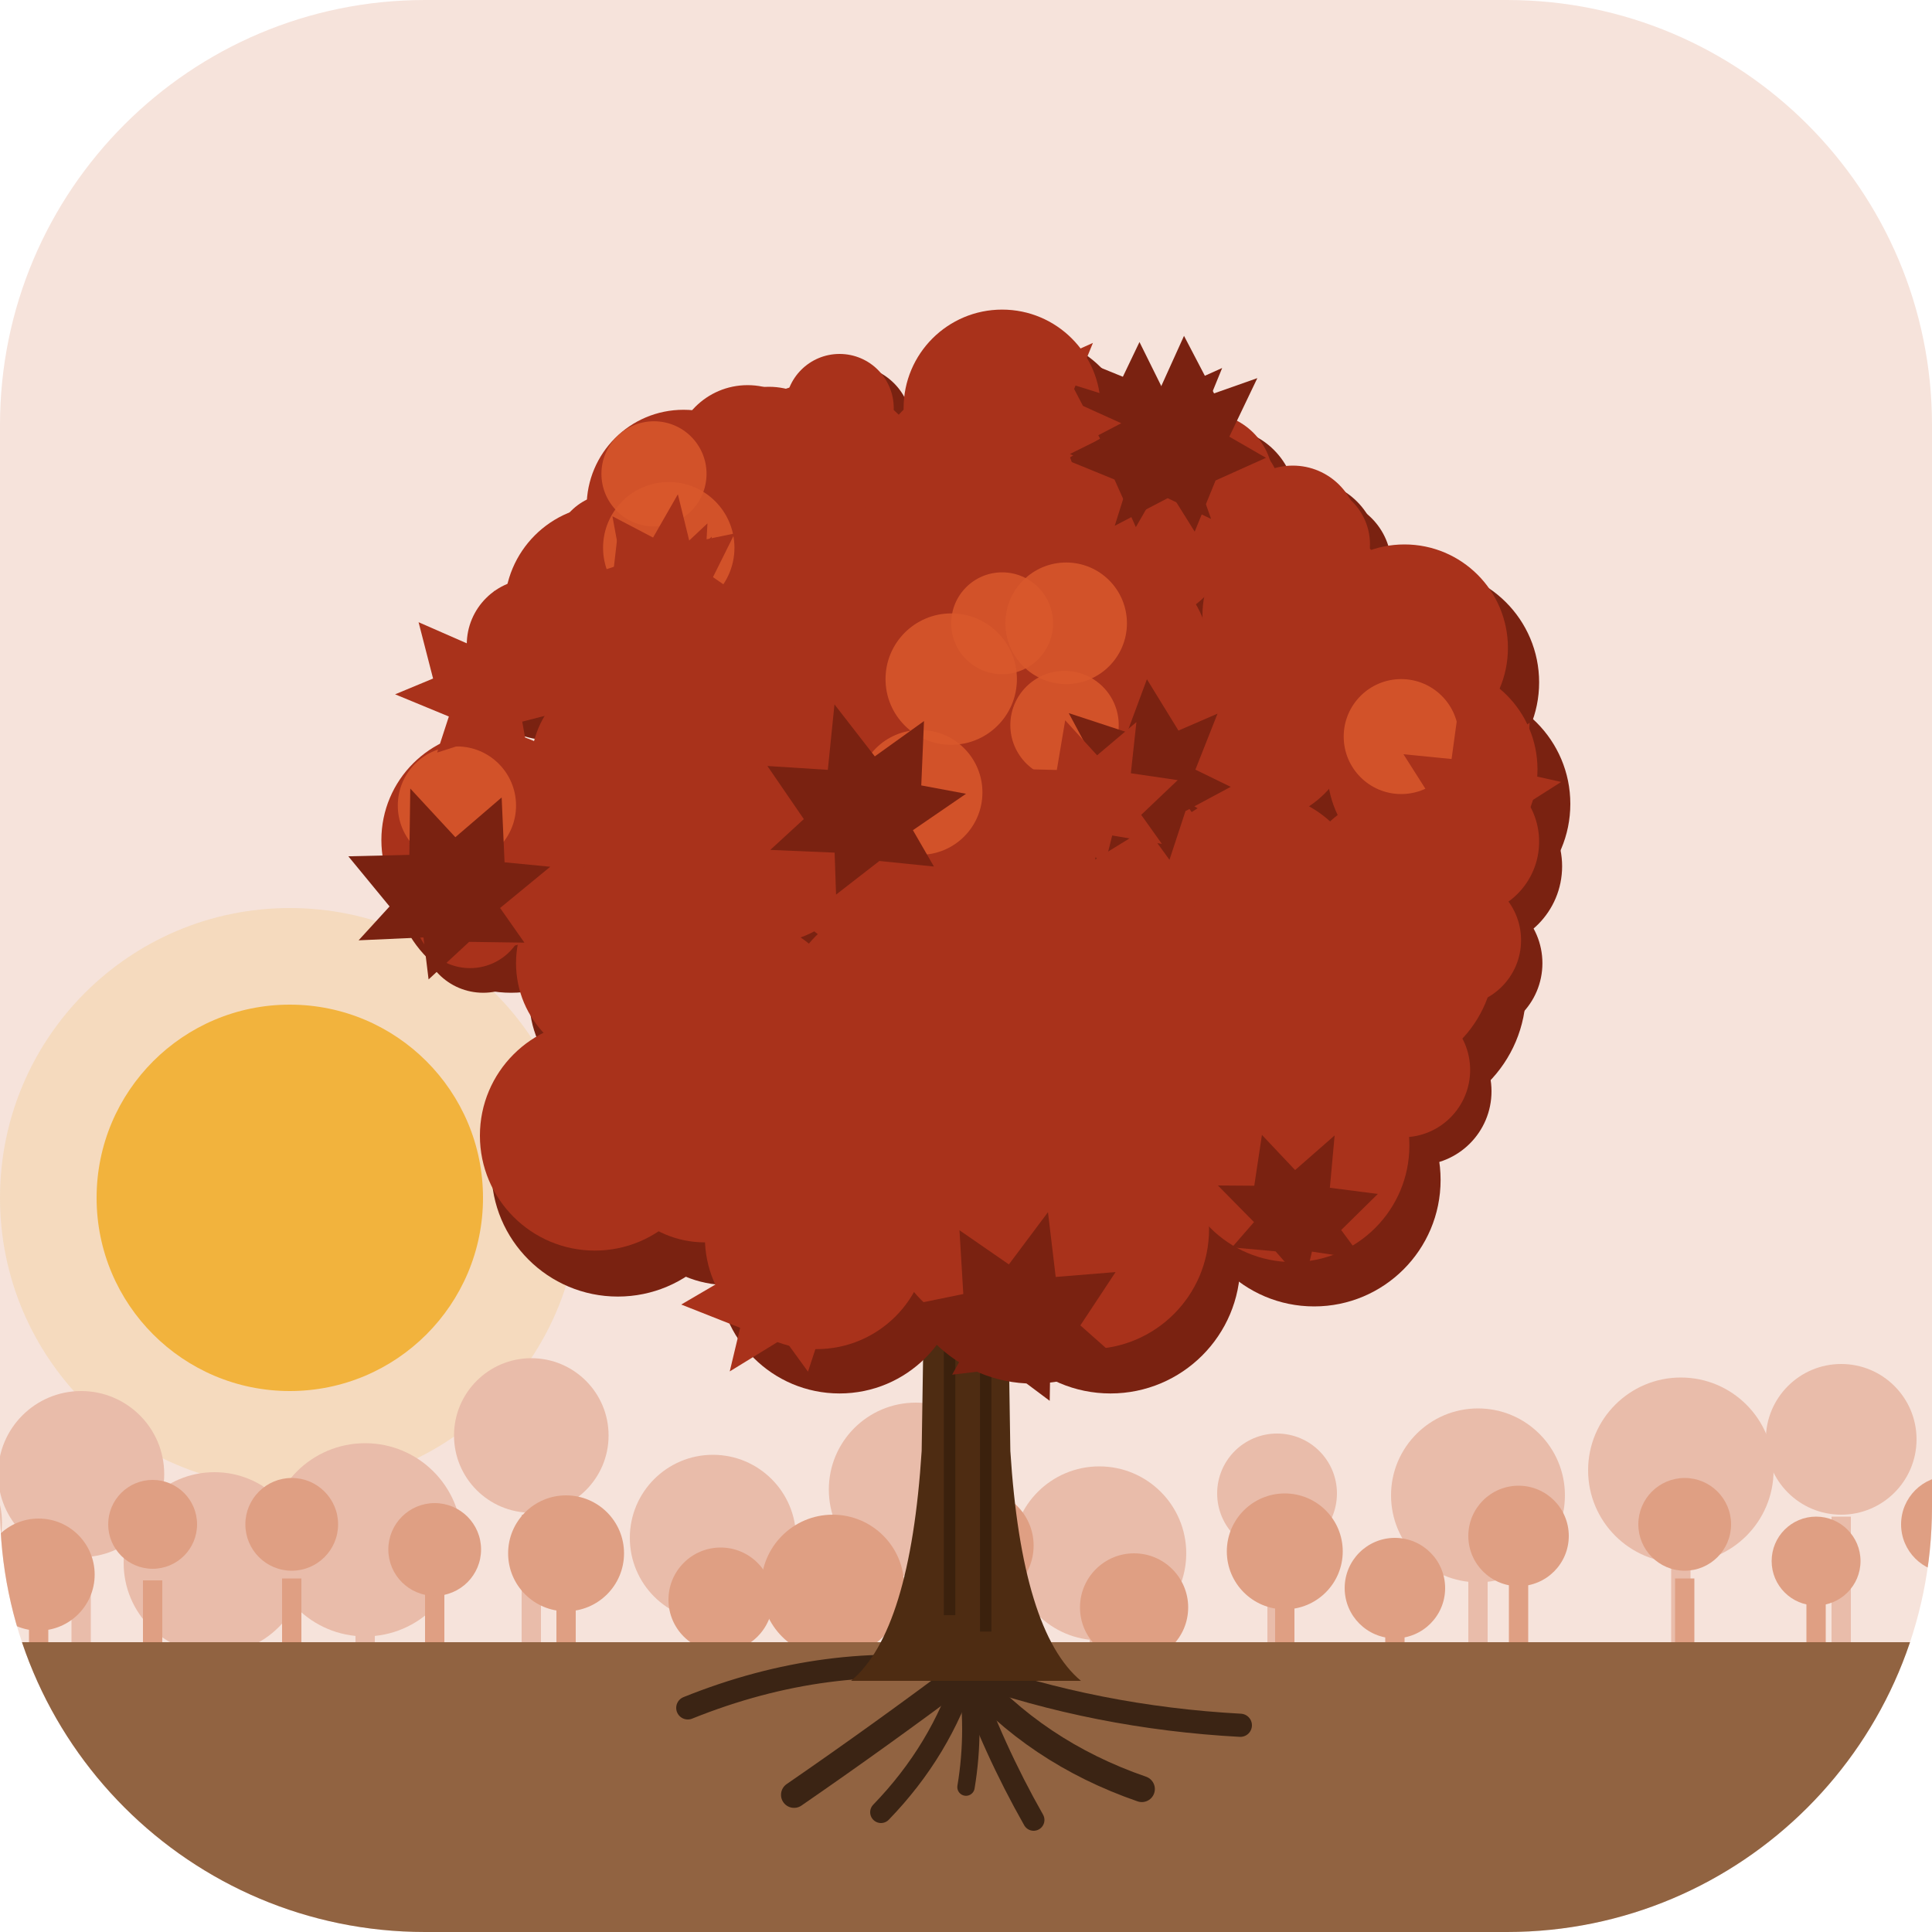
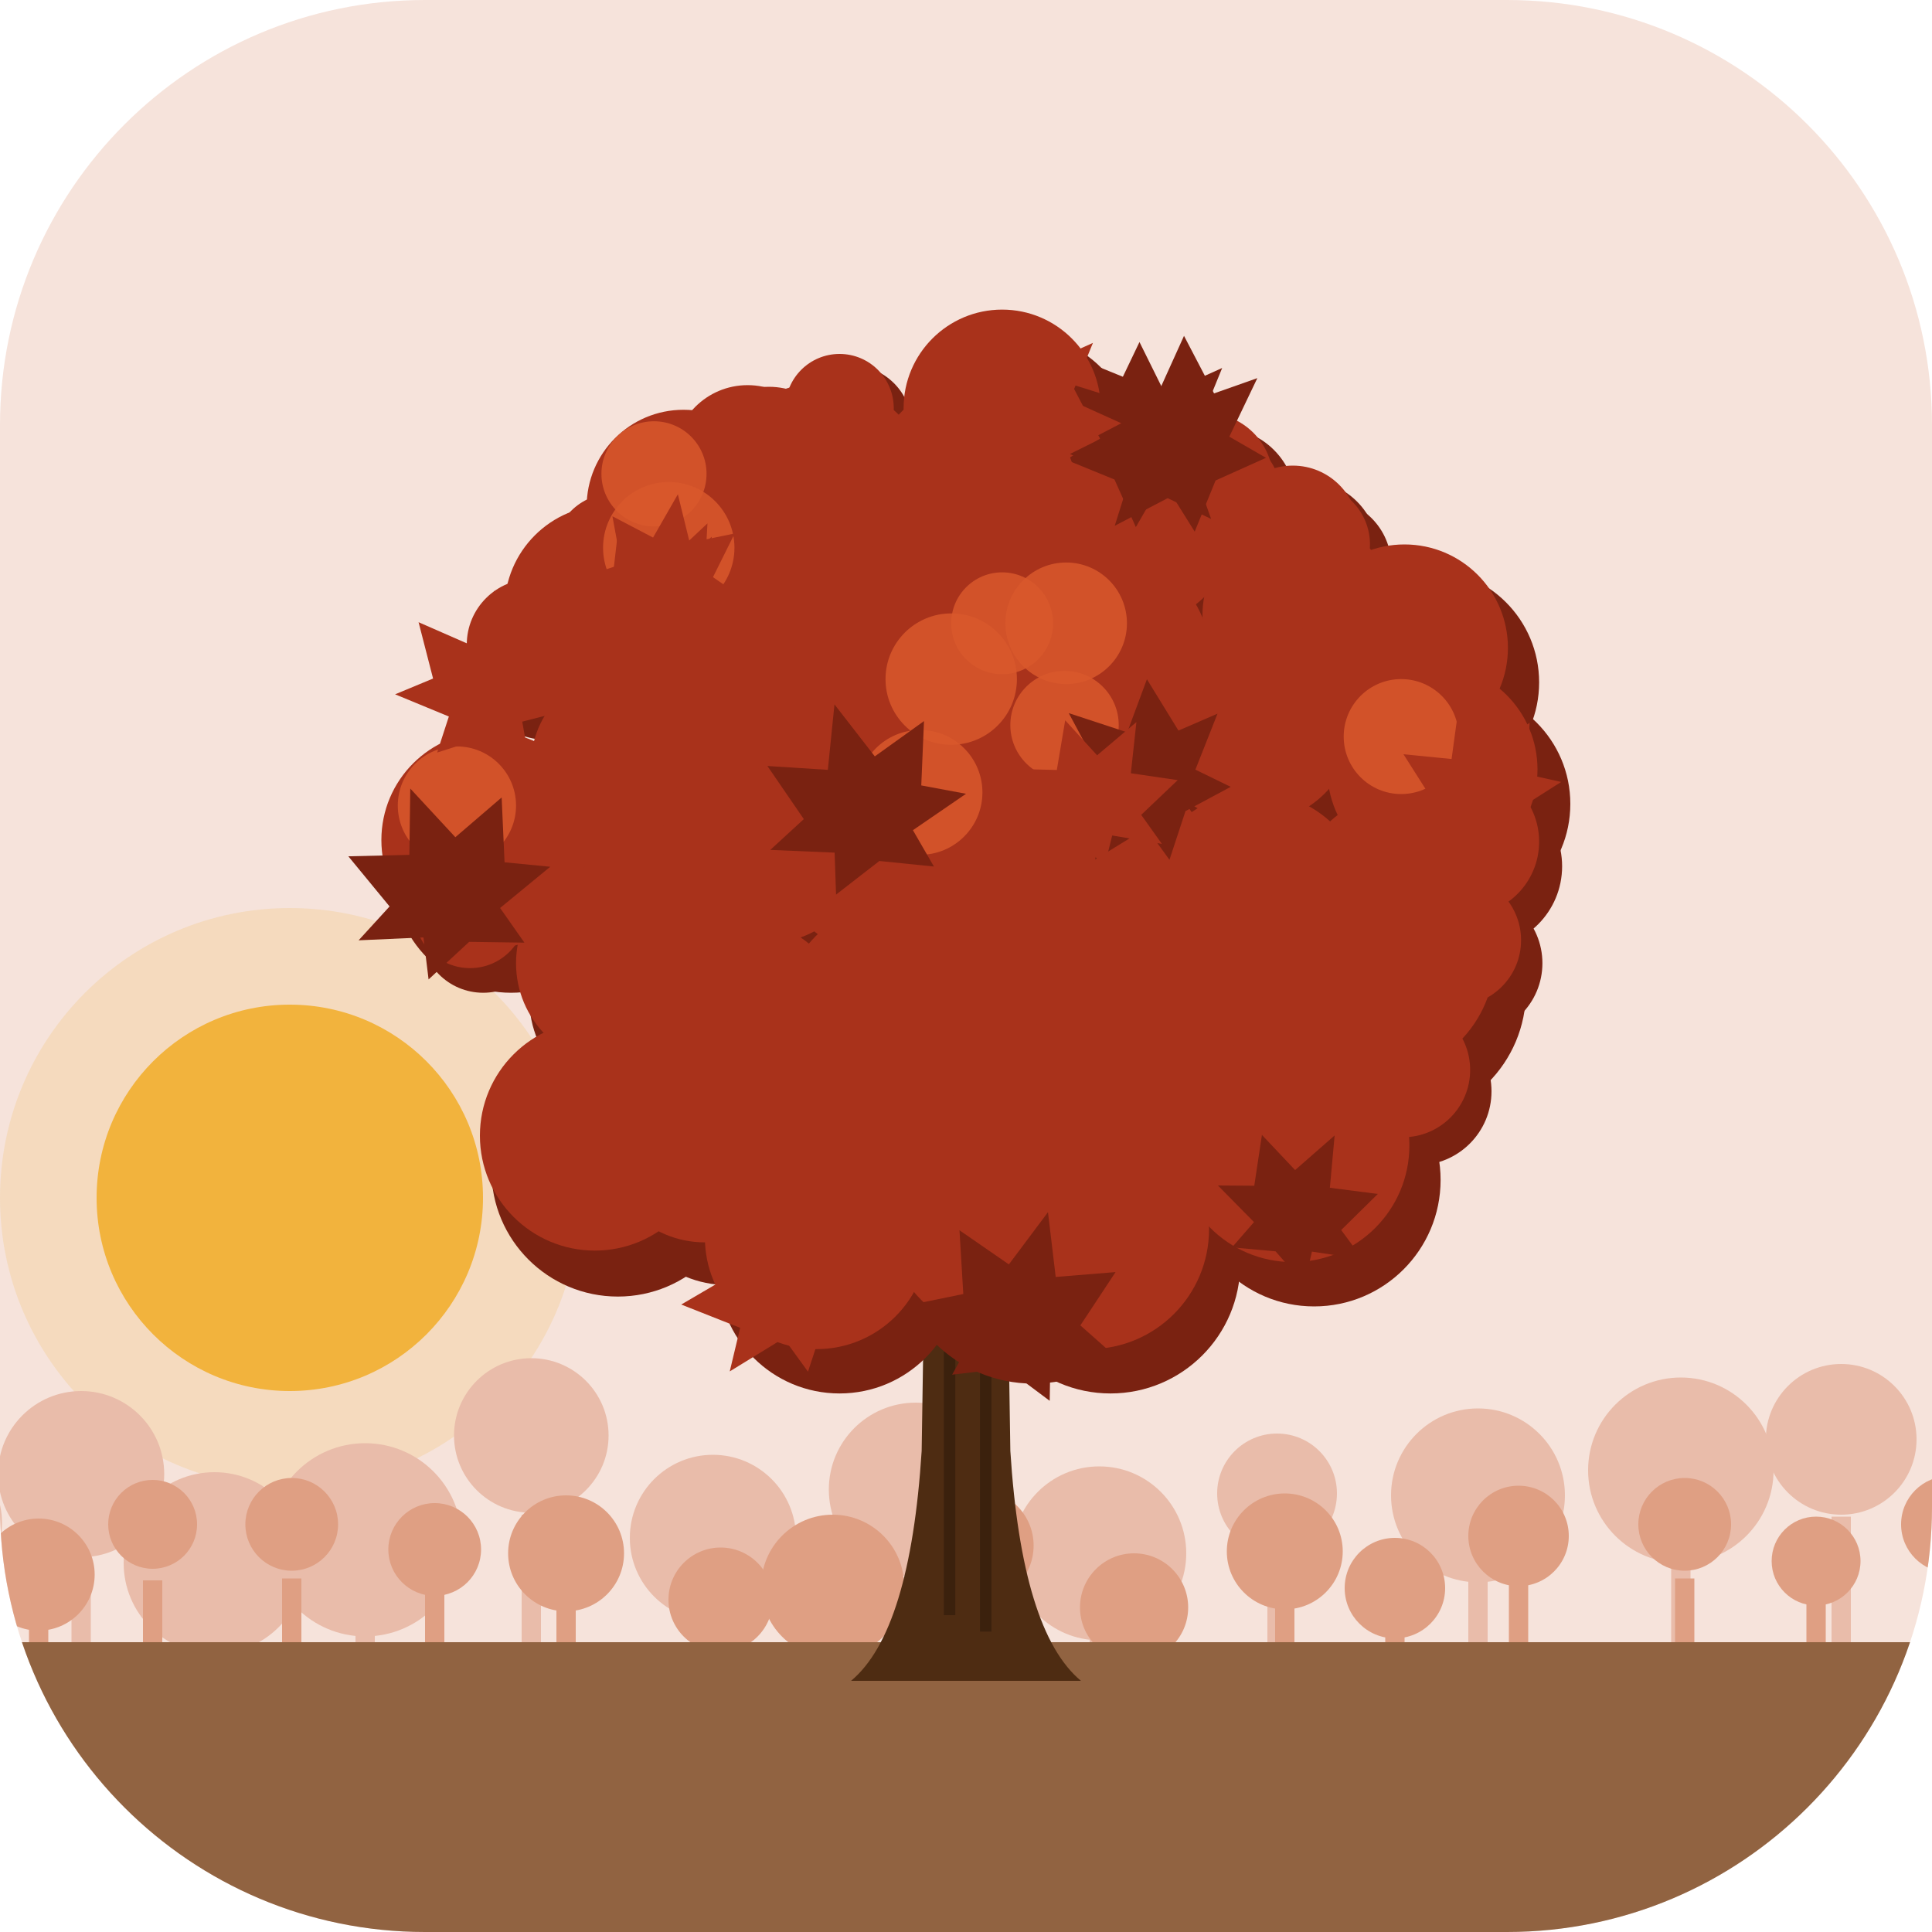
<svg xmlns="http://www.w3.org/2000/svg" role="img" aria-label="Maple mark" width="96" height="96" viewBox="0 0 100 100" aria-hidden="true">
  <defs>
    <clipPath id="tmaple96">
      <rect width="100" height="100" rx="22" />
    </clipPath>
  </defs>
  <g clip-path="url(#tmaple96)">
    <rect width="100" height="100" fill="#F6E3DB" />
    <circle cx="15" cy="62" r="15" fill="#F2B33D" fill-opacity="0.18" />
    <circle cx="15" cy="62" r="10" fill="#F2B33D" />
    <g fill="#E9BCAA">
      <rect x="-4.5" y="80.3" width="1.0" height="4.7" />
      <circle cx="-4.0" cy="78.8" r="4.1" />
      <rect x="3.7" y="79.2" width="1.0" height="5.8" />
      <circle cx="4.2" cy="76.3" r="4.3" />
      <rect x="10.6" y="81.1" width="1.0" height="3.9" />
      <circle cx="11.1" cy="80.9" r="4.7" />
      <rect x="18.4" y="80.4" width="1.0" height="4.6" />
      <circle cx="18.9" cy="79.7" r="5.0" />
      <rect x="27.0" y="78.4" width="1.0" height="6.6" />
      <circle cx="27.5" cy="74.3" r="4.0" />
      <rect x="36.4" y="80.6" width="1.0" height="4.4" />
      <circle cx="36.9" cy="79.6" r="4.3" />
      <rect x="46.9" y="79.4" width="1.0" height="5.6" />
      <circle cx="47.4" cy="77.1" r="4.5" />
      <rect x="56.4" y="80.9" width="1.0" height="4.1" />
      <circle cx="56.9" cy="80.4" r="4.5" />
      <rect x="65.6" y="80.1" width="1.0" height="4.9" />
      <circle cx="66.1" cy="77.3" r="3.1" />
      <rect x="76.0" y="79.6" width="1.0" height="5.4" />
      <circle cx="76.5" cy="77.4" r="4.5" />
      <rect x="86.5" y="78.8" width="1.0" height="6.2" />
      <circle cx="87.0" cy="76.1" r="4.8" />
      <rect x="94.8" y="78.5" width="1.0" height="6.5" />
      <circle cx="95.3" cy="74.5" r="3.9" />
    </g>
    <g fill="#DF9F83">
      <rect x="1.5" y="82.7" width="1.0" height="3.3" />
      <circle cx="2.0" cy="81.5" r="2.9" />
      <rect x="7.4" y="81.8" width="1.0" height="4.2" />
      <circle cx="7.9" cy="78.9" r="2.3" />
      <rect x="14.6" y="81.7" width="1.0" height="4.3" />
      <circle cx="15.1" cy="78.9" r="2.4" />
      <rect x="22.0" y="82.3" width="1.0" height="3.7" />
      <circle cx="22.5" cy="80.2" r="2.4" />
      <rect x="28.8" y="82.1" width="1.0" height="3.9" />
      <circle cx="29.3" cy="80.4" r="3.0" />
      <rect x="36.8" y="83.4" width="1.0" height="2.6" />
      <circle cx="37.3" cy="82.8" r="2.7" />
      <rect x="42.6" y="82.6" width="1.0" height="3.4" />
      <circle cx="43.1" cy="82.1" r="3.7" />
      <rect x="50.1" y="82.0" width="1.0" height="4.0" />
      <circle cx="50.6" cy="80.0" r="2.9" />
      <rect x="58.2" y="83.5" width="1.0" height="2.5" />
      <circle cx="58.7" cy="83.2" r="2.8" />
      <rect x="66.0" y="82.1" width="1.0" height="3.9" />
      <circle cx="66.5" cy="80.3" r="3.0" />
      <rect x="71.7" y="83.1" width="1.0" height="2.9" />
      <circle cx="72.2" cy="82.2" r="2.6" />
      <rect x="78.1" y="81.9" width="1.0" height="4.1" />
      <circle cx="78.6" cy="79.5" r="2.6" />
      <rect x="86.7" y="81.7" width="1.0" height="4.3" />
      <circle cx="87.2" cy="78.9" r="2.4" />
      <rect x="93.5" y="82.6" width="1.0" height="3.4" />
      <circle cx="94.0" cy="80.8" r="2.3" />
      <rect x="100.4" y="81.7" width="1.0" height="4.3" />
      <circle cx="100.9" cy="78.9" r="2.5" />
    </g>
    <rect x="0" y="85" width="100" height="15" fill="#916341" />
-     <path d="M50.0 86.5Q56.8 88.9 64.2 89.3" stroke="#3B2414" stroke-width="1.20" fill="none" stroke-linecap="round" />
-     <path d="M50.0 86.5Q42.8 85.5 35.6 88.4" stroke="#3B2414" stroke-width="1.20" fill="none" stroke-linecap="round" />
-     <path d="M50.0 86.5Q53.6 90.7 59.1 92.6" stroke="#3B2414" stroke-width="1.35" fill="none" stroke-linecap="round" />
-     <path d="M50.0 86.5Q45.6 89.8 41.1 92.9" stroke="#3B2414" stroke-width="1.35" fill="none" stroke-linecap="round" />
-     <path d="M50.0 86.5Q51.4 90.5 53.5 94.2" stroke="#3B2414" stroke-width="1.12" fill="none" stroke-linecap="round" />
-     <path d="M50.0 86.5Q48.7 90.6 45.6 93.8" stroke="#3B2414" stroke-width="1.12" fill="none" stroke-linecap="round" />
-     <path d="M50.0 86.5Q50.5 89.5 50.0 92.5" stroke="#3B2414" stroke-width="0.90" fill="none" stroke-linecap="round" />
    <g transform="translate(7.5 10.5) scale(0.85)">
      <path d="M43 90Q46.6 87 47.3 76L47.7 50H52.3L52.7 76Q53.4 87 57 90Z" fill="#4E2C12" />
      <path d="M49 58V86M51.2 62V87" stroke="#331D0C" stroke-width="0.7" opacity="0.7" />
      <path d="M49 60Q40 52 34 44M51 58Q60 50 66 42M50 52V30" stroke="#4E2C12" stroke-width="2.6" fill="none" stroke-linecap="round" />
      <g fill="#7A2211">
        <circle cx="53.6" cy="14.6" r="6.5" />
        <circle cx="34.1" cy="20.5" r="6.4" />
        <circle cx="43.1" cy="19.1" r="6.4" />
        <circle cx="52.7" cy="20.1" r="8.2" />
        <circle cx="61.1" cy="21.1" r="7.4" />
        <circle cx="29.5" cy="26.8" r="6.8" />
        <circle cx="35.5" cy="25.5" r="8.0" />
        <circle cx="44.2" cy="29.5" r="7.1" />
        <circle cx="55.3" cy="29.5" r="6.3" />
        <circle cx="59.5" cy="29.8" r="7.3" />
        <circle cx="71.7" cy="27.2" r="6.5" />
        <circle cx="78.0" cy="29.2" r="6.9" />
        <circle cx="30.9" cy="36.4" r="6.6" />
        <circle cx="35.3" cy="33.0" r="6.4" />
        <circle cx="46.3" cy="33.4" r="7.5" />
        <circle cx="52.6" cy="33.4" r="7.9" />
        <circle cx="59.1" cy="35.8" r="6.5" />
        <circle cx="68.8" cy="33.6" r="6.9" />
        <circle cx="79.8" cy="36.6" r="7.0" />
        <circle cx="22.3" cy="40.9" r="7.2" />
        <circle cx="30.3" cy="43.1" r="6.5" />
        <circle cx="39.1" cy="40.9" r="6.9" />
        <circle cx="46.2" cy="41.5" r="6.9" />
        <circle cx="50.7" cy="40.3" r="7.6" />
        <circle cx="59.7" cy="42.9" r="7.1" />
        <circle cx="68.9" cy="44.8" r="7.4" />
        <circle cx="77.7" cy="44.3" r="6.7" />
        <circle cx="30.1" cy="48.4" r="6.7" />
        <circle cx="37.9" cy="52.0" r="6.7" />
        <circle cx="47.1" cy="51.7" r="7.6" />
        <circle cx="52.5" cy="47.6" r="6.4" />
        <circle cx="63.4" cy="48.3" r="7.9" />
        <circle cx="67.9" cy="51.4" r="7.6" />
        <circle cx="76.2" cy="48.0" r="7.9" />
        <circle cx="28.8" cy="58.9" r="7.7" />
        <circle cx="35.5" cy="59.2" r="6.7" />
        <circle cx="42.2" cy="55.8" r="7.3" />
        <circle cx="50.6" cy="55.4" r="7.1" />
        <circle cx="61.4" cy="55.1" r="7.1" />
        <circle cx="71.2" cy="59.5" r="7.7" />
        <circle cx="42.3" cy="65.1" r="7.4" />
        <circle cx="54.1" cy="63.4" r="8.5" />
        <circle cx="58.8" cy="64.6" r="7.9" />
        <circle cx="76.9" cy="27.7" r="4.0" />
        <circle cx="39.0" cy="17.2" r="5.0" />
        <circle cx="71.8" cy="22.1" r="4.1" />
        <circle cx="70.7" cy="21.3" r="4.4" />
        <circle cx="29.3" cy="22.5" r="4.0" />
        <circle cx="24.5" cy="28.2" r="4.5" />
        <circle cx="77.5" cy="54.1" r="4.5" />
        <circle cx="81.3" cy="40.4" r="5.0" />
        <circle cx="27.7" cy="58.5" r="4.7" />
        <circle cx="24.3" cy="28.4" r="4.1" />
        <circle cx="66.7" cy="18.6" r="3.5" />
        <circle cx="80.7" cy="46.3" r="4.4" />
        <circle cx="20.6" cy="44.3" r="3.8" />
        <circle cx="41.2" cy="16.2" r="4.2" />
        <circle cx="37.7" cy="17.1" r="5.0" />
        <circle cx="43.0" cy="13.6" r="3.7" />
        <circle cx="65.5" cy="18.3" r="4.6" />
        <circle cx="64.5" cy="17.2" r="3.9" />
      </g>
      <g fill="#A9321B">
        <circle cx="52.2" cy="12.5" r="6.0" />
        <circle cx="32.8" cy="18.5" r="5.9" />
        <circle cx="41.8" cy="17.0" r="5.8" />
        <circle cx="51.4" cy="18.0" r="7.5" />
        <circle cx="59.8" cy="19.1" r="6.8" />
        <circle cx="28.2" cy="24.7" r="6.3" />
        <circle cx="34.2" cy="23.4" r="7.4" />
        <circle cx="42.9" cy="27.4" r="6.6" />
        <circle cx="53.9" cy="27.5" r="5.8" />
        <circle cx="58.2" cy="27.8" r="6.7" />
        <circle cx="70.3" cy="25.1" r="5.9" />
        <circle cx="76.7" cy="27.1" r="6.3" />
        <circle cx="29.5" cy="34.3" r="6.0" />
        <circle cx="34.0" cy="30.9" r="5.9" />
        <circle cx="45.0" cy="31.3" r="6.9" />
        <circle cx="51.3" cy="31.4" r="7.3" />
        <circle cx="57.8" cy="33.7" r="6.0" />
        <circle cx="67.4" cy="31.5" r="6.3" />
        <circle cx="78.4" cy="34.5" r="6.4" />
        <circle cx="21.0" cy="38.8" r="6.6" />
        <circle cx="29.0" cy="41.0" r="6.0" />
        <circle cx="37.8" cy="38.8" r="6.3" />
        <circle cx="44.8" cy="39.4" r="6.4" />
        <circle cx="49.4" cy="38.2" r="7.0" />
        <circle cx="58.4" cy="40.8" r="6.5" />
        <circle cx="67.6" cy="42.7" r="6.8" />
        <circle cx="76.4" cy="42.2" r="6.2" />
        <circle cx="28.8" cy="46.3" r="6.2" />
        <circle cx="36.5" cy="49.9" r="6.2" />
        <circle cx="45.8" cy="49.6" r="7.0" />
        <circle cx="51.2" cy="45.6" r="5.9" />
        <circle cx="62.1" cy="46.3" r="7.2" />
        <circle cx="66.6" cy="49.3" r="7.0" />
        <circle cx="74.9" cy="45.9" r="7.3" />
        <circle cx="27.4" cy="56.8" r="7.0" />
        <circle cx="34.1" cy="57.1" r="6.2" />
        <circle cx="40.9" cy="53.8" r="6.7" />
        <circle cx="49.3" cy="53.3" r="6.5" />
        <circle cx="60.1" cy="53.0" r="6.5" />
        <circle cx="69.9" cy="57.4" r="7.1" />
        <circle cx="40.9" cy="63.0" r="6.8" />
        <circle cx="52.8" cy="61.3" r="7.8" />
        <circle cx="57.5" cy="62.5" r="7.3" />
        <circle cx="76.1" cy="26.5" r="3.6" />
        <circle cx="38.0" cy="15.7" r="4.5" />
        <circle cx="70.9" cy="20.8" r="3.7" />
        <circle cx="69.9" cy="20.0" r="4.0" />
        <circle cx="28.5" cy="21.3" r="3.6" />
        <circle cx="23.6" cy="26.9" r="4.0" />
        <circle cx="76.6" cy="52.8" r="4.1" />
        <circle cx="80.4" cy="38.9" r="4.5" />
        <circle cx="26.8" cy="57.1" r="4.2" />
        <circle cx="23.5" cy="27.1" r="3.7" />
        <circle cx="66.0" cy="17.5" r="3.1" />
        <circle cx="79.8" cy="44.9" r="4.0" />
        <circle cx="19.8" cy="43.2" r="3.4" />
        <circle cx="40.3" cy="14.9" r="3.8" />
        <circle cx="36.7" cy="15.6" r="4.5" />
        <circle cx="42.3" cy="12.5" r="3.3" />
        <circle cx="64.6" cy="16.9" r="4.1" />
        <circle cx="63.7" cy="16.0" r="3.5" />
      </g>
      <g fill="#D9592C" fill-opacity="0.85">
        <circle cx="31.0" cy="16.5" r="3.2" />
        <circle cx="31.9" cy="21.0" r="4.0" />
        <circle cx="52.2" cy="25.6" r="3.1" />
        <circle cx="56.1" cy="25.6" r="3.7" />
        <circle cx="49.1" cy="29.0" r="4.0" />
        <circle cx="56.0" cy="31.8" r="3.3" />
        <circle cx="76.5" cy="32.5" r="3.5" />
        <circle cx="19.0" cy="36.7" r="3.6" />
        <circle cx="47.2" cy="35.9" r="3.8" />
      </g>
      <path d="M0 -5L1.2 -2L4 -3L3 0L5 1L2 2L2.5 4L0 3L-2.5 4L-2 2L-5 1L-3 0L-4 -3L-1.2 -2Z" transform="translate(61.5 14.3) rotate(44) scale(1.18)" fill="#7A2211" />
      <path d="M0 -5L1.2 -2L4 -3L3 0L5 1L2 2L2.5 4L0 3L-2.5 4L-2 2L-5 1L-3 0L-4 -3L-1.2 -2Z" transform="translate(53.4 67.4) rotate(15) scale(1.23)" fill="#7A2211" />
      <path d="M0 -5L1.2 -2L4 -3L3 0L5 1L2 2L2.5 4L0 3L-2.5 4L-2 2L-5 1L-3 0L-4 -3L-1.2 -2Z" transform="translate(20.9 29.2) rotate(4) scale(1.12)" fill="#A9321B" />
      <path d="M0 -5L1.2 -2L4 -3L3 0L5 1L2 2L2.5 4L0 3L-2.5 4L-2 2L-5 1L-3 0L-4 -3L-1.2 -2Z" transform="translate(70.2 61.2) rotate(27) scale(0.99)" fill="#7A2211" />
      <path d="M0 -5L1.2 -2L4 -3L3 0L5 1L2 2L2.5 4L0 3L-2.5 4L-2 2L-5 1L-3 0L-4 -3L-1.2 -2Z" transform="translate(38.6 65.7) rotate(-50) scale(1.22)" fill="#A9321B" />
      <path d="M0 -5L1.2 -2L4 -3L3 0L5 1L2 2L2.5 4L0 3L-2.5 4L-2 2L-5 1L-3 0L-4 -3L-1.2 -2Z" transform="translate(18.4 41.5) rotate(-21) scale(1.25)" fill="#7A2211" />
      <path d="M0 -5L1.2 -2L4 -3L3 0L5 1L2 2L2.5 4L0 3L-2.5 4L-2 2L-5 1L-3 0L-4 -3L-1.2 -2Z" transform="translate(53.7 12.7) rotate(44) scale(1.16)" fill="#A9321B" />
      <path d="M0 -5L1.2 -2L4 -3L3 0L5 1L2 2L2.5 4L0 3L-2.5 4L-2 2L-5 1L-3 0L-4 -3L-1.2 -2Z" transform="translate(81.2 35.5) rotate(-14) scale(0.99)" fill="#A9321B" />
      <path d="M0 -5L1.2 -2L4 -3L3 0L5 1L2 2L2.5 4L0 3L-2.5 4L-2 2L-5 1L-3 0L-4 -3L-1.2 -2Z" transform="translate(60.7 34.8) rotate(-50) scale(1.16)" fill="#7A2211" />
      <path d="M0 -5L1.2 -2L4 -3L3 0L5 1L2 2L2.5 4L0 3L-2.5 4L-2 2L-5 1L-3 0L-4 -3L-1.2 -2Z" transform="translate(34.5 31.2) rotate(-18) scale(1.09)" fill="#A9321B" />
      <path d="M0 -5L1.2 -2L4 -3L3 0L5 1L2 2L2.5 4L0 3L-2.5 4L-2 2L-5 1L-3 0L-4 -3L-1.2 -2Z" transform="translate(31.7 25.0) rotate(25) scale(1.21)" fill="#A9321B" />
      <path d="M0 -5L1.2 -2L4 -3L3 0L5 1L2 2L2.5 4L0 3L-2.5 4L-2 2L-5 1L-3 0L-4 -3L-1.2 -2Z" transform="translate(31.8 22.4) rotate(8) scale(0.94)" fill="#A9321B" />
      <path d="M0 -5L1.2 -2L4 -3L3 0L5 1L2 2L2.5 4L0 3L-2.5 4L-2 2L-5 1L-3 0L-4 -3L-1.2 -2Z" transform="translate(31.8 25.9) rotate(26) scale(1.24)" fill="#A9321B" />
      <path d="M0 -5L1.2 -2L4 -3L3 0L5 1L2 2L2.5 4L0 3L-2.5 4L-2 2L-5 1L-3 0L-4 -3L-1.2 -2Z" transform="translate(58.1 35.9) rotate(28) scale(0.97)" fill="#A9321B" />
      <path d="M0 -5L1.2 -2L4 -3L3 0L5 1L2 2L2.5 4L0 3L-2.5 4L-2 2L-5 1L-3 0L-4 -3L-1.2 -2Z" transform="translate(62.5 14.3) rotate(-46) scale(1.25)" fill="#7A2211" />
      <path d="M0 -5L1.2 -2L4 -3L3 0L5 1L2 2L2.5 4L0 3L-2.5 4L-2 2L-5 1L-3 0L-4 -3L-1.2 -2Z" transform="translate(43.7 36.5) rotate(-16) scale(1.24)" fill="#7A2211" />
    </g>
  </g>
</svg>
